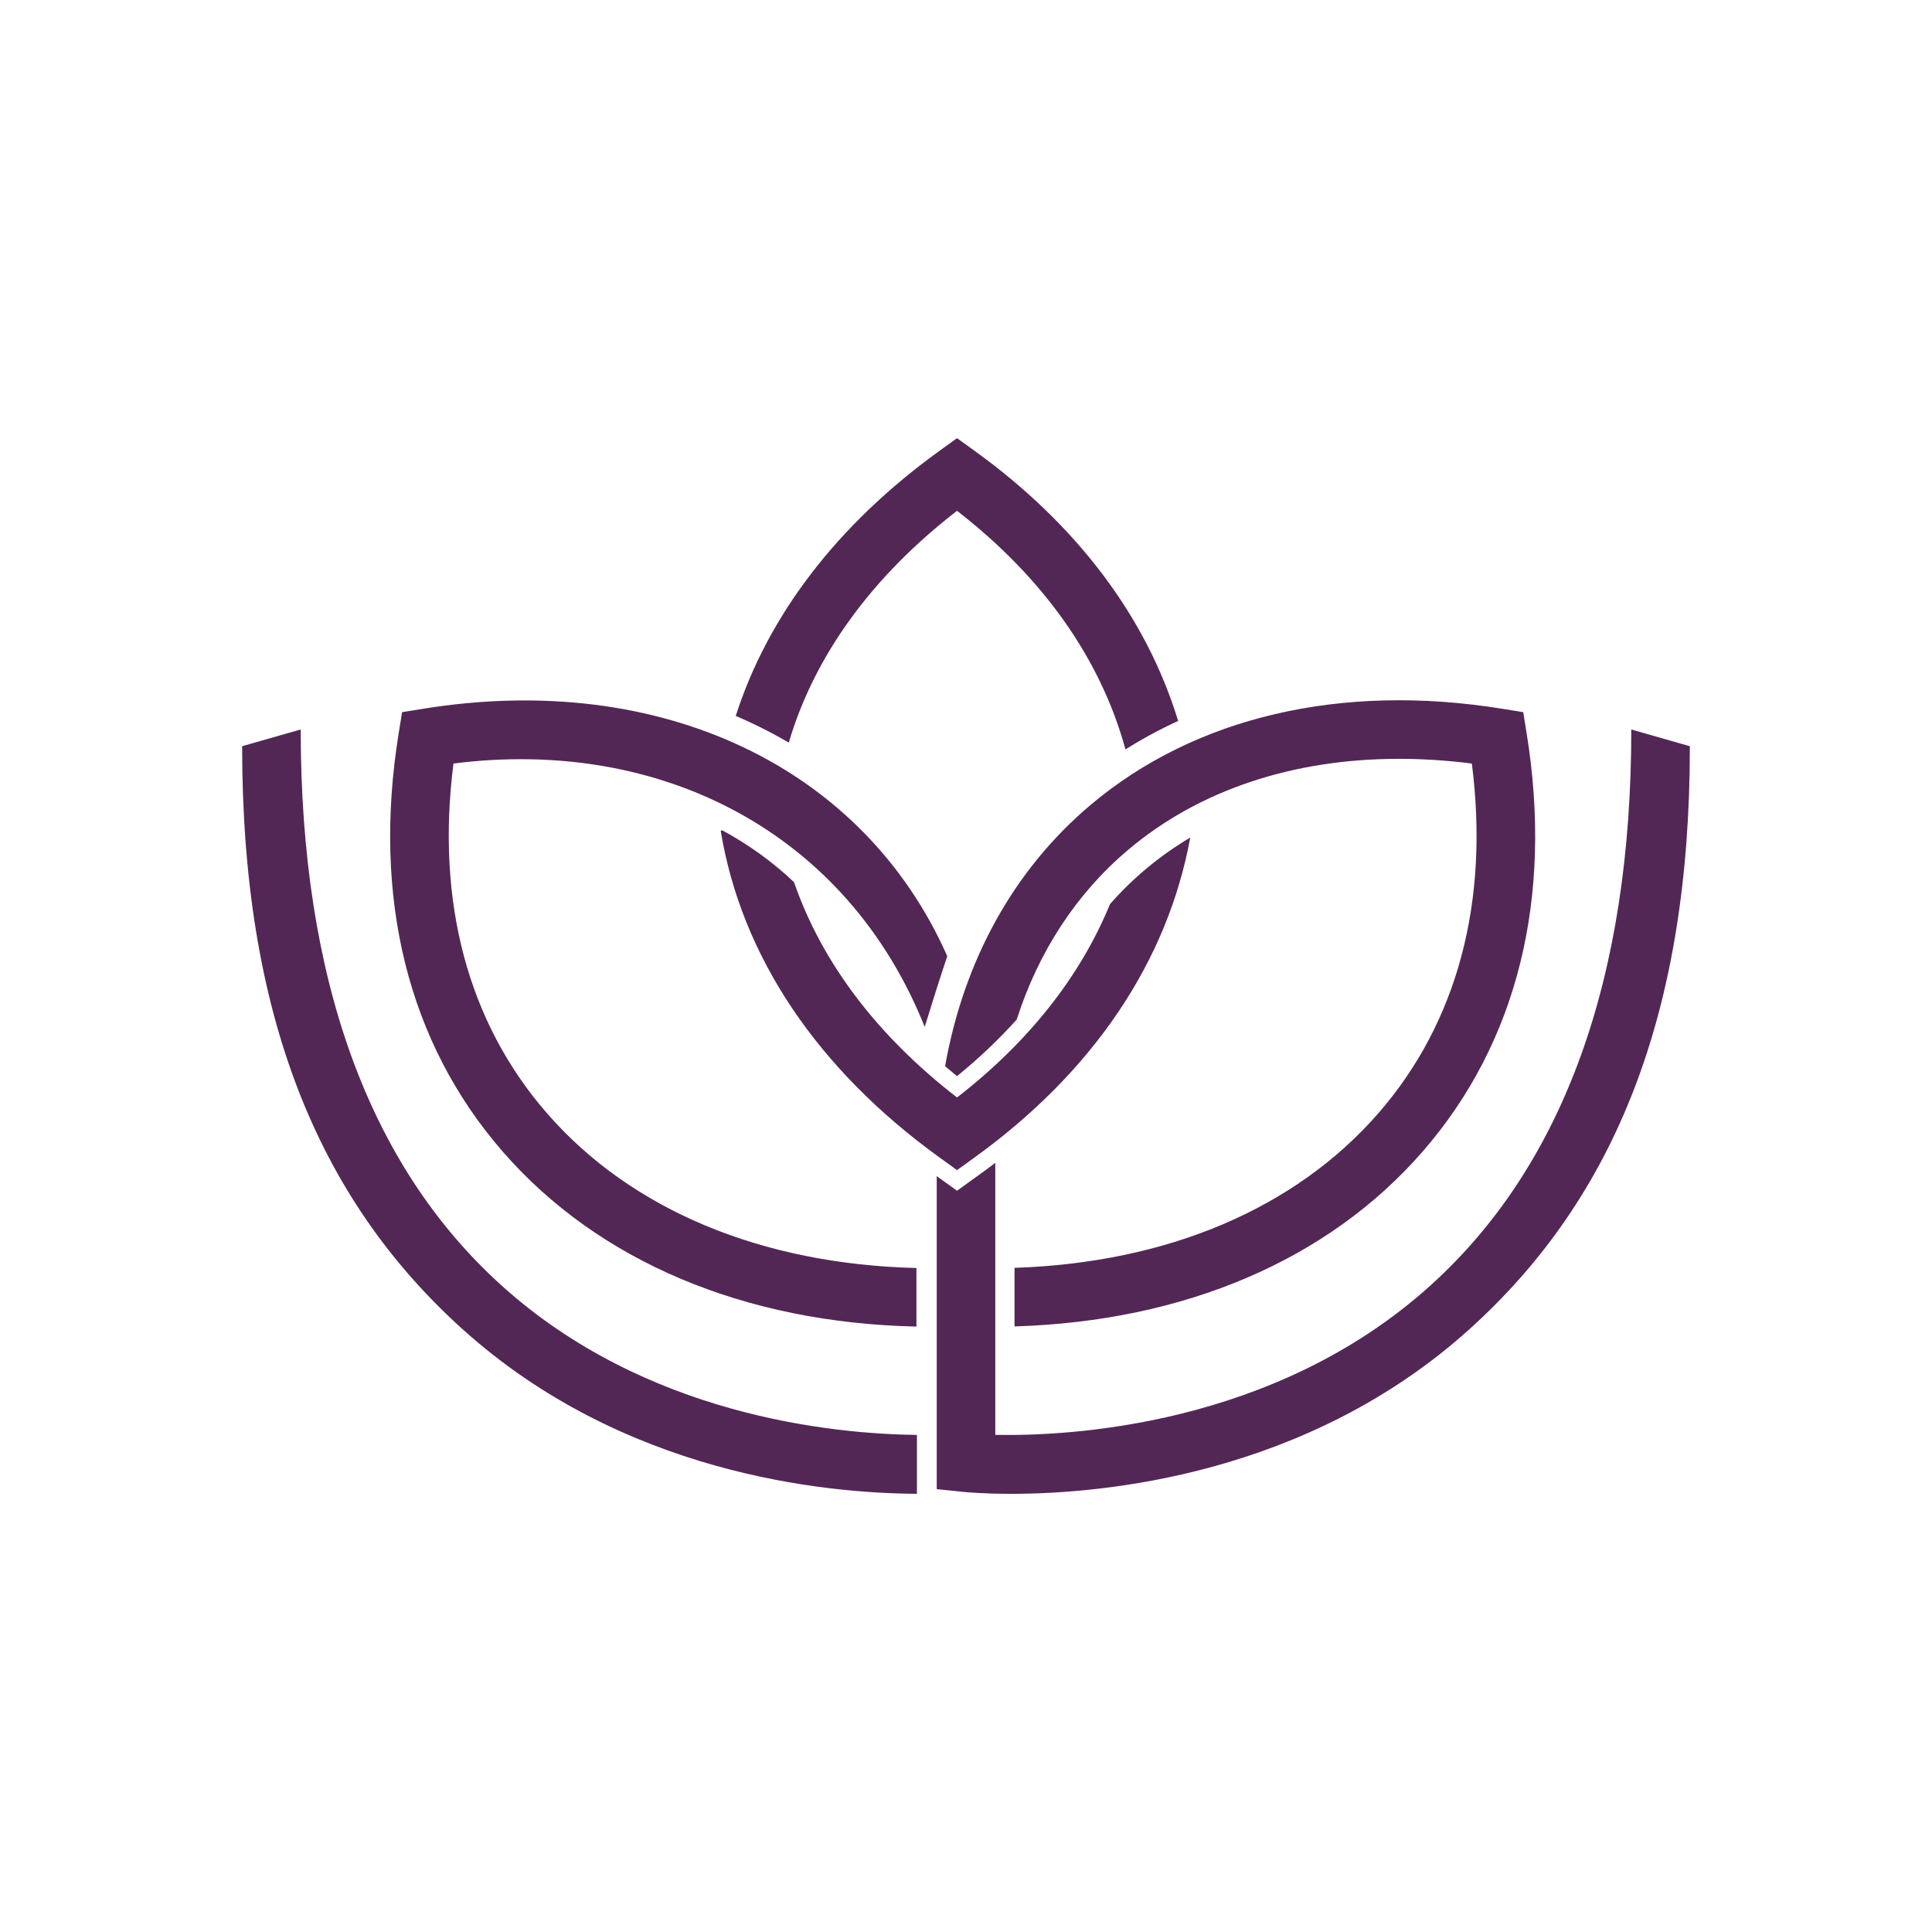
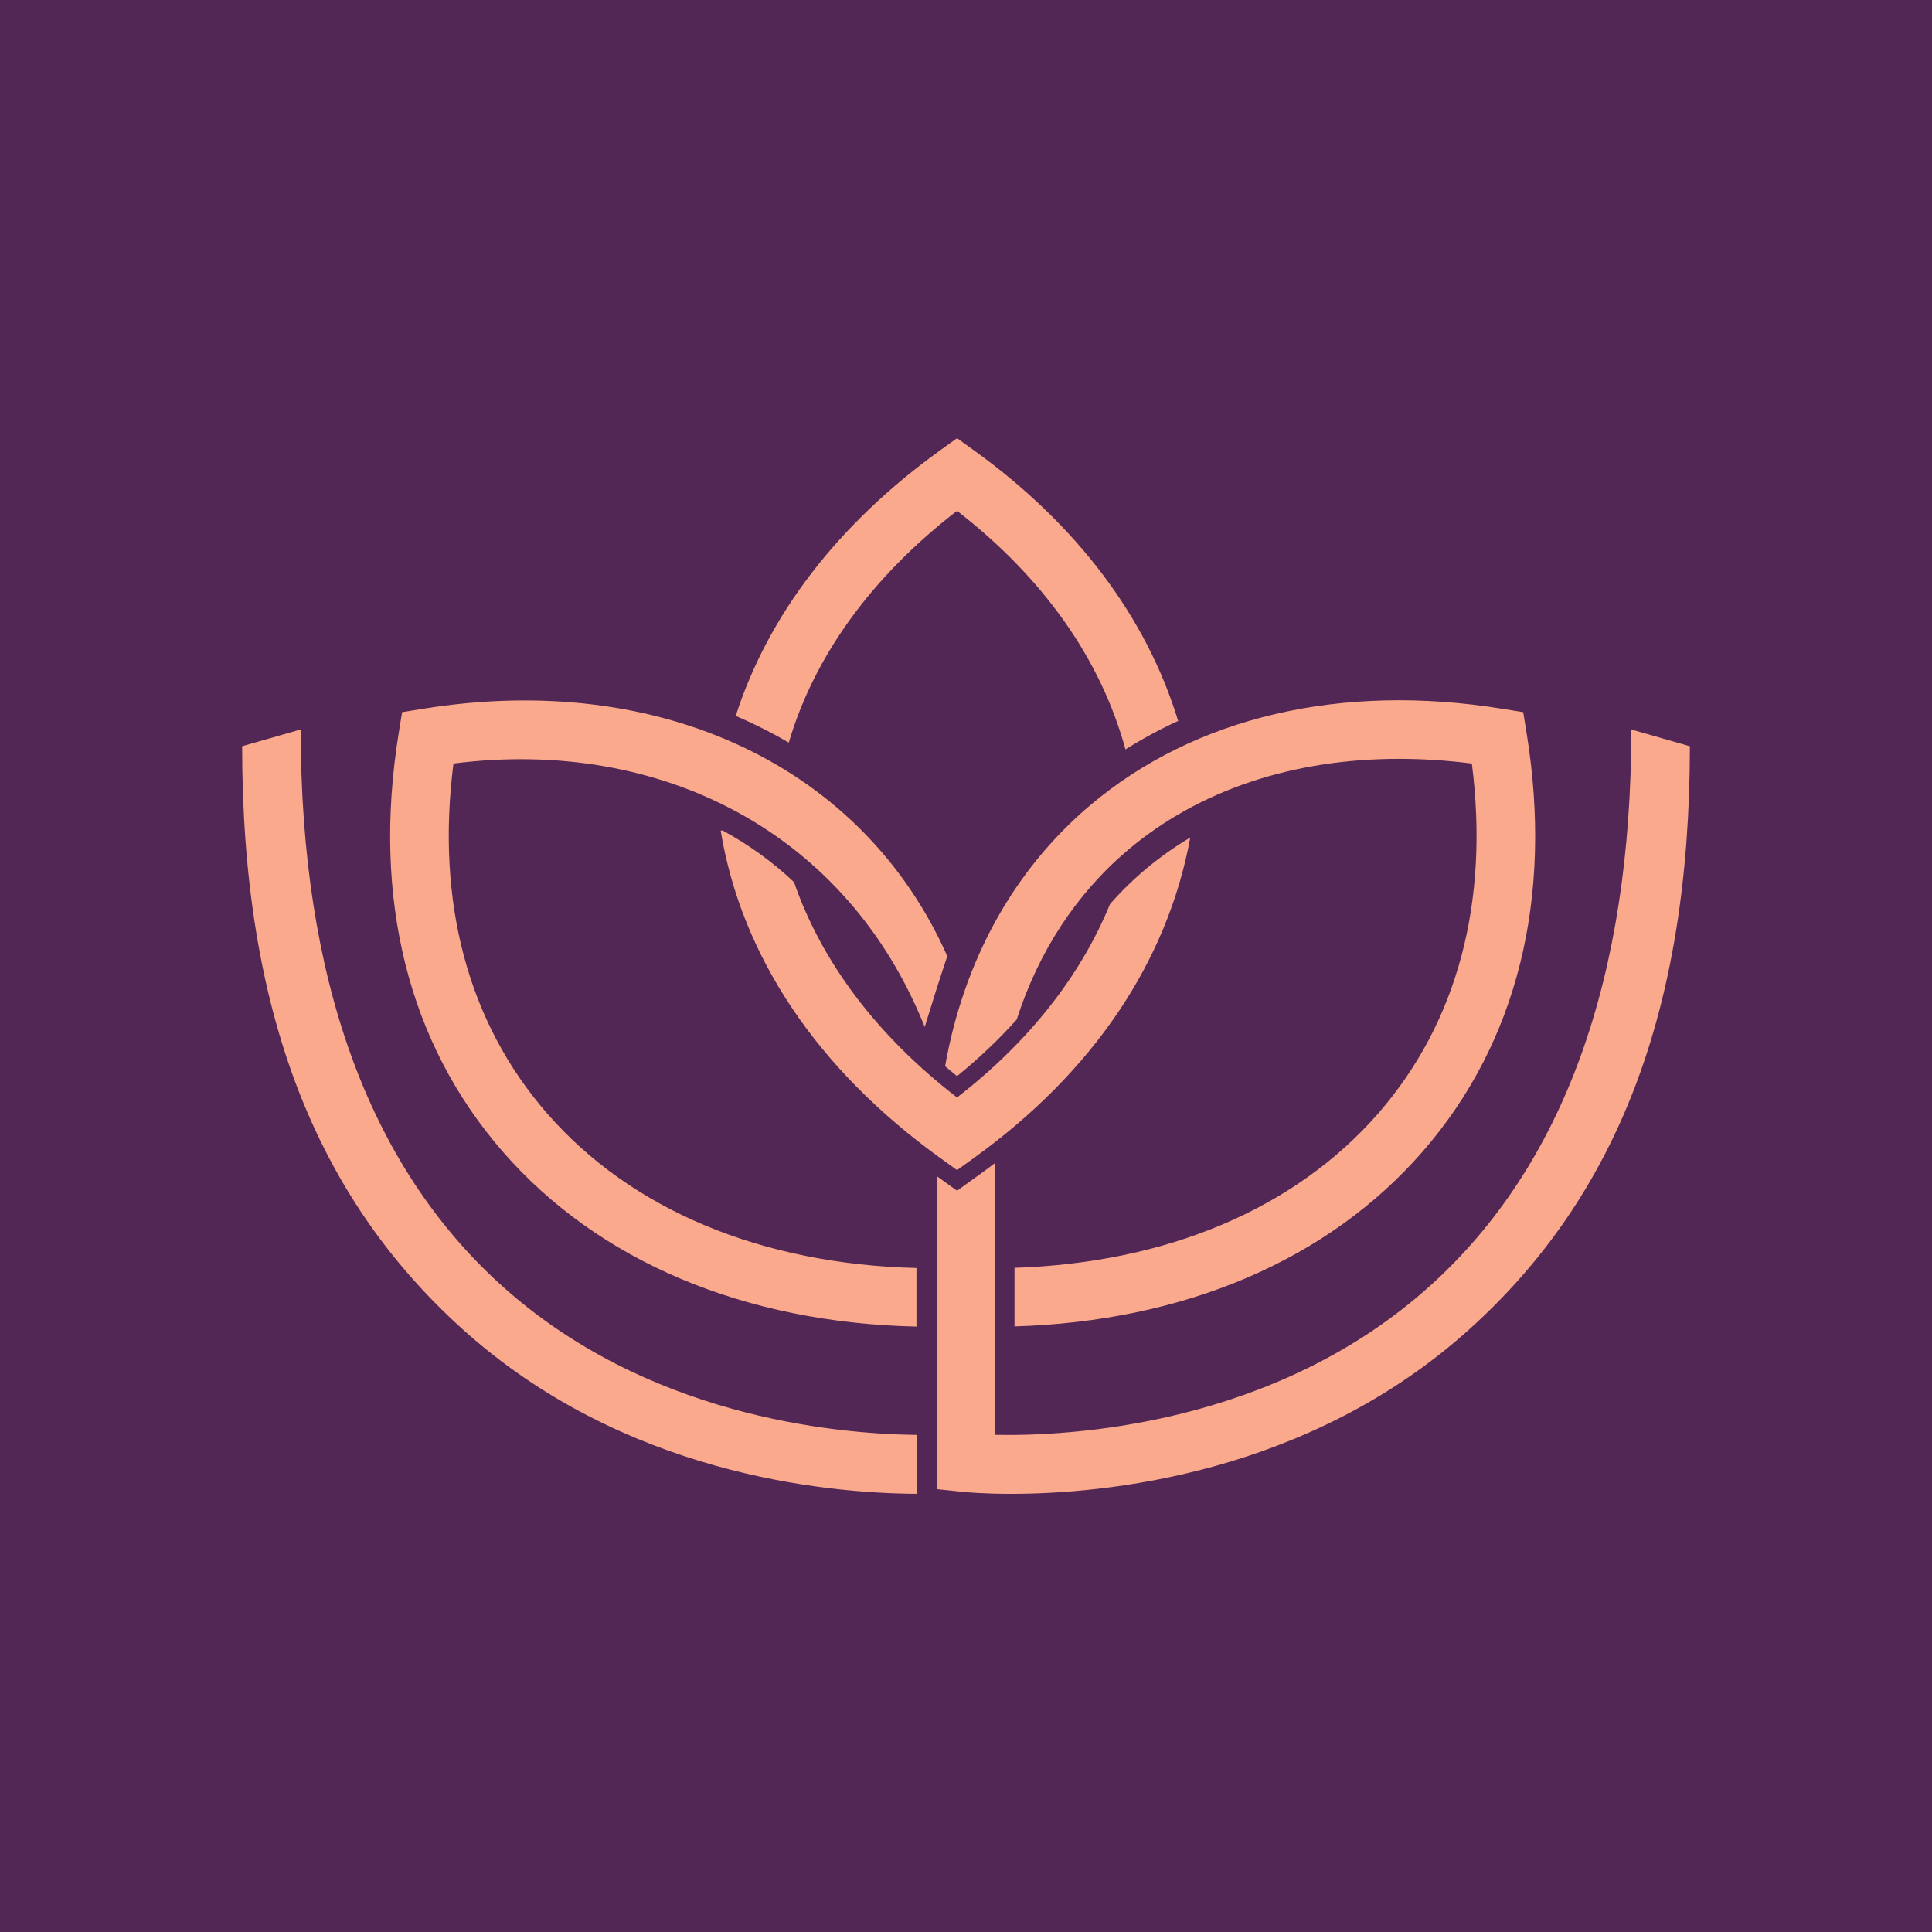
<svg xmlns="http://www.w3.org/2000/svg" viewBox="100 225 300 300">
-   <path d="M242.382 447.815c-13.221-.154-42.164-3.02-64.532-23.232-20.674-18.684-31.157-47.722-31.157-86.31l-9.094 2.599c0 41.316 11.517 70.05 34.231 90.528 24.856 22.41 56.032 25.477 70.551 25.557V447.815zM222.48 340.315c3.964-13.447 12.862-25.746 26.126-35.996 13.419 10.394 22.334 23.057 26.155 37.048 2.604-1.634 5.331-3.114 8.182-4.42-4.918-16.097-15.705-30.471-31.674-41.99l-2.661-1.918-2.661 1.919c-15.882 11.457-26.681 25.564-31.703 41.211C217.105 337.388 219.854 338.774 222.48 340.315zM248.604 392.102c3.428-2.779 6.505-5.719 9.269-8.787 3.375-10.516 9.242-19.548 17.312-26.359 11.003-9.285 25.598-14.125 42.055-14.125 3.682 0 7.46.242 11.309.732 2.74 21.48-2.244 40.191-14.496 54.275-12.913 14.844-32.802 23.252-56.52 24.031v9.096c26.36-.785 48.71-10.294 63.38-27.158 14.703-16.901 20.284-39.373 16.137-64.984l-.523-3.238-3.236-.523c-25.03-4.053-47.748 1.256-63.969 14.945-11.905 10.049-19.663 24.141-22.568 40.557C247.359 391.081 247.975 391.594 248.604 392.102zM353.306 338.272c0 38.589-10.482 67.627-31.157 86.31-24.309 21.97-56.381 23.446-67.601 23.221v-13.908-28.334c-.586.441-1.158.89-1.761 1.322l-4.178 3.016-3.154-2.275v26.272 16.146 6.189l4.078.424c.432.044 3.143.307 7.467.307 14.244 0 45.965-2.835 71.172-25.561 22.713-20.478 34.23-49.212 34.23-90.528L353.306 338.272zM245.947 404.776l2.661 1.92 2.661-1.92c18.486-13.334 30.034-30.492 33.554-49.727-4.717 2.813-8.9 6.277-12.459 10.338-4.599 11.211-12.623 21.402-23.757 30.027-12.416-9.595-21.011-20.984-25.311-33.432-3.3-3.129-7.02-5.822-11.118-8.039l-.27.045C215.113 373.462 226.884 391.024 245.947 404.776zM184.911 397.84c-12.253-14.085-17.235-32.796-14.497-54.277 32.247-4.114 61.11 10.704 73.177 40.898 1.123-3.679 2.325-7.486 3.501-10.983-13.009-29.385-44.444-44.398-81.417-38.416l-3.238.523-.524 3.238c-4.146 25.611 1.434 48.084 16.138 64.984 14.849 17.07 37.559 26.603 64.255 27.184v-9.094C218.239 421.302 197.996 412.88 184.911 397.84z" fill="#532755" />
+   <rect x="100" y="225" width="300" height="300" fill="#532755" />
+   <path d="M242.382 447.815c-13.221-.154-42.164-3.02-64.532-23.232-20.674-18.684-31.157-47.722-31.157-86.31l-9.094 2.599c0 41.316 11.517 70.05 34.231 90.528 24.856 22.41 56.032 25.477 70.551 25.557V447.815zM222.48 340.315c3.964-13.447 12.862-25.746 26.126-35.996 13.419 10.394 22.334 23.057 26.155 37.048 2.604-1.634 5.331-3.114 8.182-4.42-4.918-16.097-15.705-30.471-31.674-41.99l-2.661-1.918-2.661 1.919c-15.882 11.457-26.681 25.564-31.703 41.211C217.105 337.388 219.854 338.774 222.48 340.315zM248.604 392.102c3.428-2.779 6.505-5.719 9.269-8.787 3.375-10.516 9.242-19.548 17.312-26.359 11.003-9.285 25.598-14.125 42.055-14.125 3.682 0 7.46.242 11.309.732 2.74 21.48-2.244 40.191-14.496 54.275-12.913 14.844-32.802 23.252-56.52 24.031v9.096c26.36-.785 48.71-10.294 63.38-27.158 14.703-16.901 20.284-39.373 16.137-64.984l-.523-3.238-3.236-.523c-25.03-4.053-47.748 1.256-63.969 14.945-11.905 10.049-19.663 24.141-22.568 40.557C247.359 391.081 247.975 391.594 248.604 392.102zM353.306 338.272c0 38.589-10.482 67.627-31.157 86.31-24.309 21.97-56.381 23.446-67.601 23.221v-13.908-28.334c-.586.441-1.158.89-1.761 1.322l-4.178 3.016-3.154-2.275v26.272 16.146 6.189l4.078.424c.432.044 3.143.307 7.467.307 14.244 0 45.965-2.835 71.172-25.561 22.713-20.478 34.23-49.212 34.23-90.528L353.306 338.272zM245.947 404.776l2.661 1.92 2.661-1.92c18.486-13.334 30.034-30.492 33.554-49.727-4.717 2.813-8.9 6.277-12.459 10.338-4.599 11.211-12.623 21.402-23.757 30.027-12.416-9.595-21.011-20.984-25.311-33.432-3.3-3.129-7.02-5.822-11.118-8.039l-.27.045C215.113 373.462 226.884 391.024 245.947 404.776zM184.911 397.84c-12.253-14.085-17.235-32.796-14.497-54.277 32.247-4.114 61.11 10.704 73.177 40.898 1.123-3.679 2.325-7.486 3.501-10.983-13.009-29.385-44.444-44.398-81.417-38.416l-3.238.523-.524 3.238c-4.146 25.611 1.434 48.084 16.138 64.984 14.849 17.07 37.559 26.603 64.255 27.184v-9.094C218.239 421.302 197.996 412.88 184.911 397.84z" fill="#faa98c" />
</svg>
